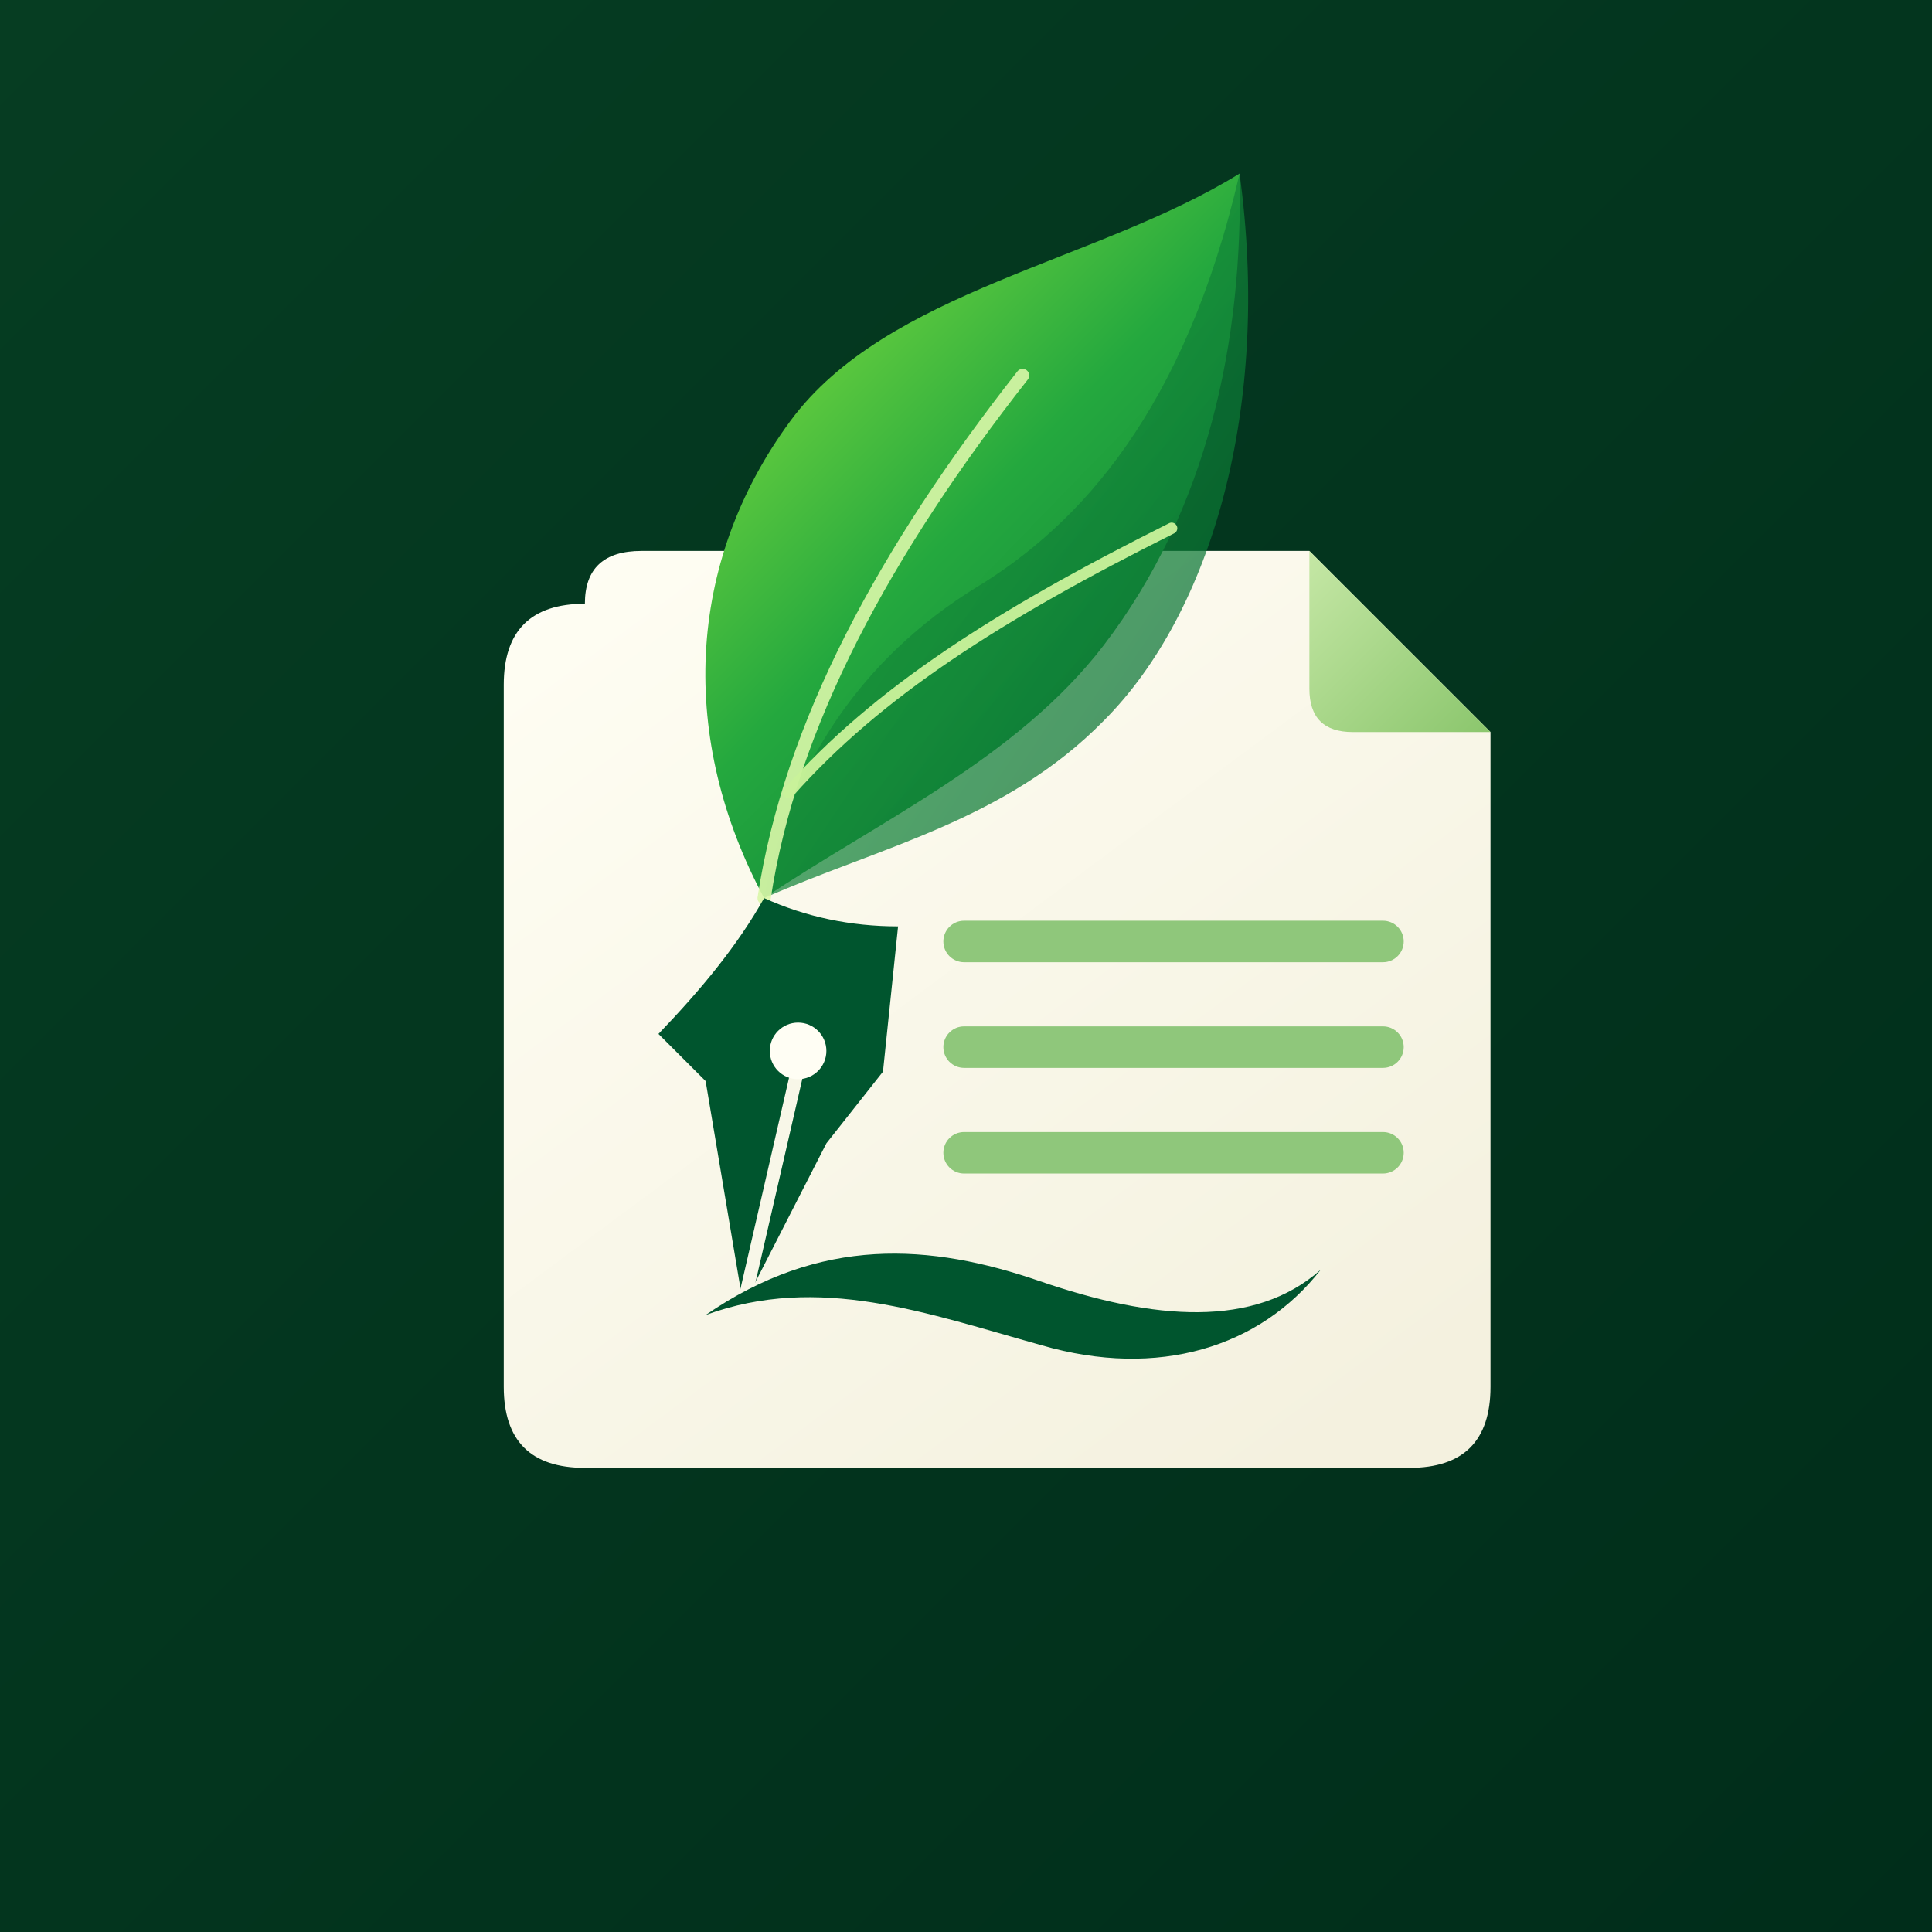
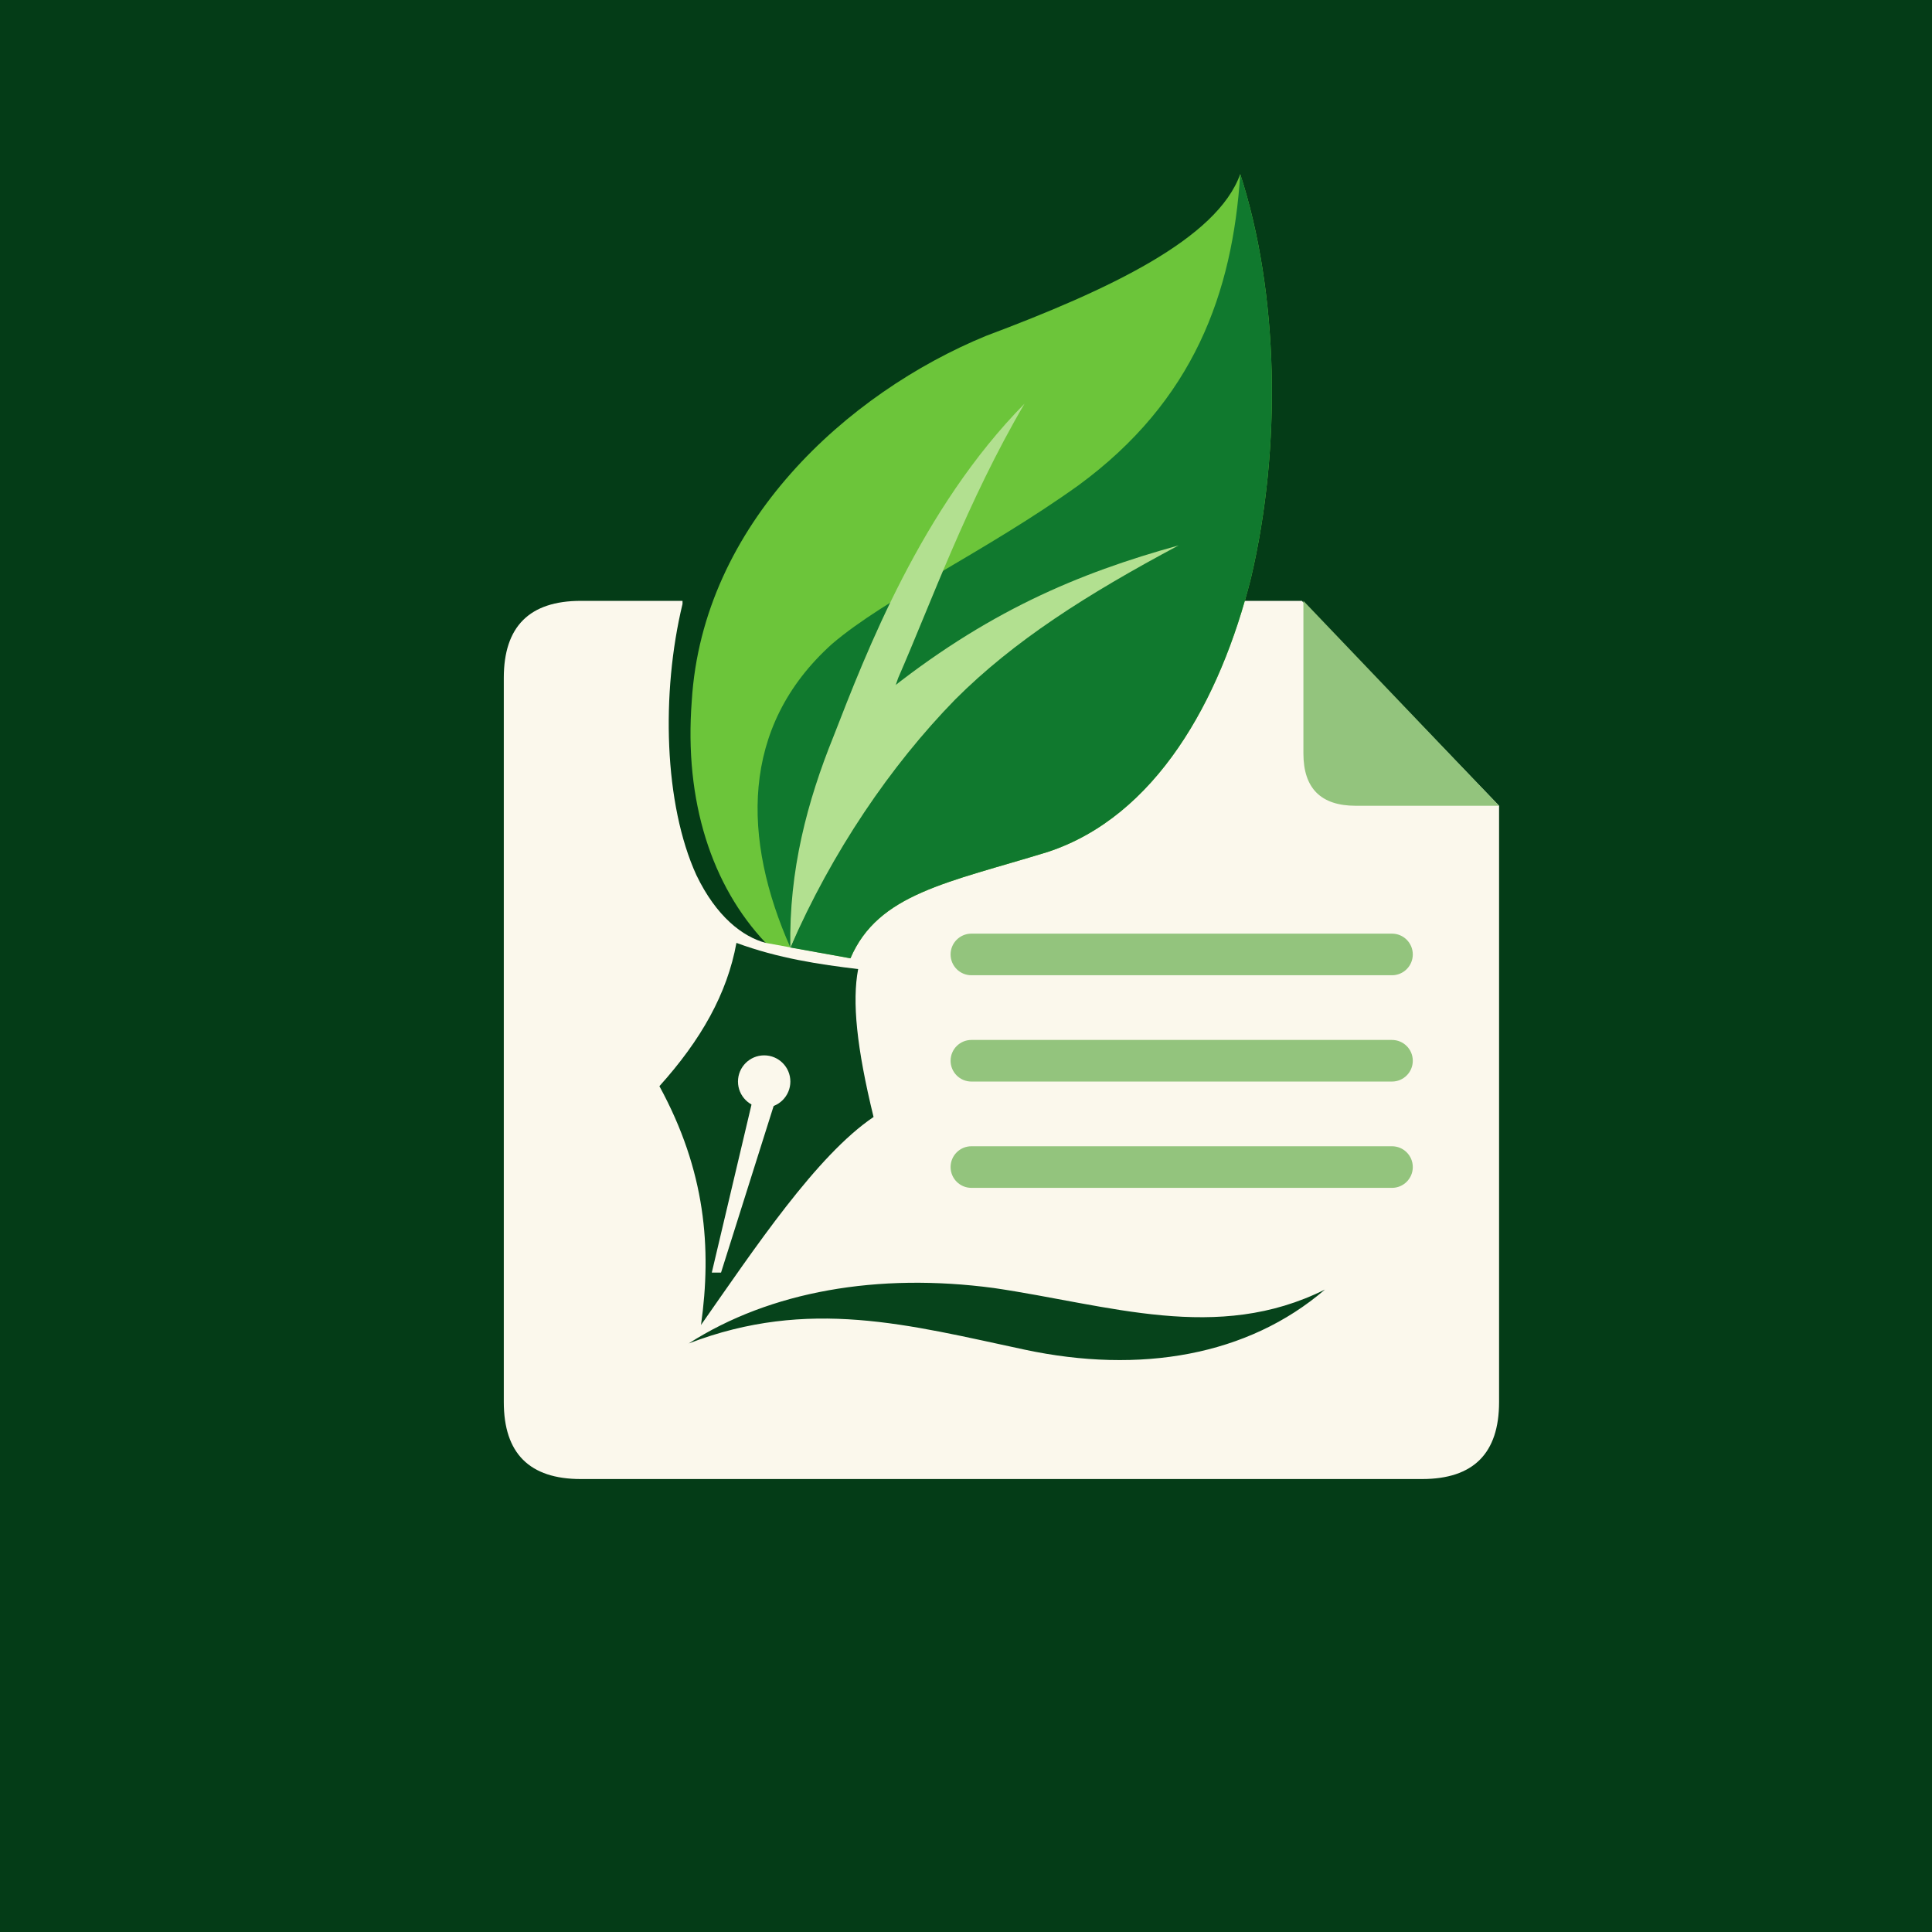
- <svg xmlns="http://www.w3.org/2000/svg" viewBox="0 0 1024 1024" role="img" aria-labelledby="title desc">
-   <defs>
-     <linearGradient id="bg" x1="0" y1="0" x2="1" y2="1">
-       <stop offset="0" stop-color="#063d22" />
-       <stop offset="1" stop-color="#002d1a" />
-     </linearGradient>
-     <linearGradient id="leaf" x1="0.12" y1="0" x2="0.88" y2="1">
-       <stop offset="0" stop-color="#8be33d" />
-       <stop offset="0.48" stop-color="#24a83e" />
-       <stop offset="1" stop-color="#08743a" />
-     </linearGradient>
-     <linearGradient id="leafShade" x1="0" y1="0" x2="1" y2="1">
-       <stop offset="0" stop-color="#24a83e" />
-       <stop offset="1" stop-color="#006331" />
-     </linearGradient>
-     <linearGradient id="paper" x1="0" y1="0" x2="0.8" y2="1">
-       <stop offset="0" stop-color="#fffef4" />
-       <stop offset="1" stop-color="#f4f1df" />
-     </linearGradient>
-     <linearGradient id="fold" x1="0" y1="0" x2="1" y2="1">
-       <stop offset="0" stop-color="#c5e7a5" />
-       <stop offset="1" stop-color="#8bc66d" />
-     </linearGradient>
-   </defs>
-   <rect width="1024" height="1024" fill="url(#bg)" />
-   <path d="M310 320            Q310 292 340 292            H694 L790 388            V735            Q790 778 747 778            H310            Q267 778 267 735            V363            Q267 320 310 320Z" fill="url(#paper)" />
-   <path d="M694 292 V365 Q694 388 717 388 H790 Z" fill="url(#fold)" />
-   <path d="M405 476            C360 392 363 299 419 223            C470 154 581 139 657 92            C659 181 640 270 585 342            C539 402 466 435 405 476Z" fill="url(#leaf)" />
-   <path d="M405 476            C418 407 456 349 518 311            C572 278 628 218 657 92            C674 216 642 325 585 382            C533 435 466 449 405 476Z" fill="url(#leafShade)" opacity=".72" />
-   <path d="M405 476 C419 384 469 292 542 199" fill="none" stroke="#d9f7a8" stroke-width="7" stroke-linecap="round" opacity=".9" />
-   <path d="M418 420 C465 367 529 326 621 280" fill="none" stroke="#c9f29a" stroke-width="6" stroke-linecap="round" opacity=".95" />
-   <path d="M405 476            C427 486 451 491 476 491            L468 568            L438 606            L394 692            L374 573            L349 548            C372 524 391 501 405 476Z" fill="#00552e" />
-   <path d="M394 692 L423 566" fill="none" stroke="#f8f7e8" stroke-width="7" stroke-linecap="round" />
-   <circle cx="423" cy="557" r="15" fill="#fffef4" />
-   <g fill="#8fc77b">
-     <rect x="500" y="488" width="244" height="22" rx="11" />
-     <rect x="500" y="544" width="244" height="22" rx="11" />
-     <rect x="500" y="600" width="244" height="22" rx="11" />
+ <svg xmlns="http://www.w3.org/2000/svg" viewBox="0 0 1254 1254" role="img" aria-labelledby="title desc">
+   <rect width="1254" height="1254" fill="#043c17" />
+   <path d="M377 390 H845 L973 523 V910 Q973 960 923 960 H377 Q327 960 327 910 V440 Q327 390 377 390Z" fill="#fbf8ec" />
+   <path d="M846 390 L973 523 H880 Q846 523 846 489 Z" fill="#93c47d" />
+   <g fill="#93c47d">
+     <rect x="617" y="606" width="300" height="27" rx="13.5" />
+     <rect x="617" y="675" width="300" height="27" rx="13.5" />
+     <rect x="617" y="744" width="300" height="27" rx="13.5" />
  </g>
-   <path d="M374 697            C435 655 493 659 551 679            C612 700 665 704 700 673            C668 714 614 731 552 713            C491 696 434 675 374 697Z" fill="#00552e" />
+   <path d="M443 340 L443 392 C429 450 431 522 452 568 C465 595 482 608 497 612 L540 560 L520 340 Z" fill="#043c17" />
+   <path id="leaf" d="M497 612            C462 575 444 520 449 455            C456 340 550 255 640 218            C720 188 790 155 805 113            C830 190 832 290 812 375            C792 455 750 530 680 553            C615 573 570 580 552 622            Z" fill="#6cc53a" />
+   <path d="M805 113            C830 190 832 290 812 375            C792 455 750 530 680 553            C615 573 570 580 552 622            L513 615            C482 545 480 472 540 418            C575 388 640 358 700 315            C775 260 800 190 805 113Z" fill="#10792e" />
+   <path d="M513 615 C512 565 524 520 541 478 C562 424 598 330 665 262            C628 325 604 392 583 440 C566 490 538 555 513 615Z" fill="#b2e090" />
+   <path d="M572 452 C640 397 700 372 765 354            C705 386 658 416 620 454 C578 497 540 553 513 615            C520 553 536 498 558 466 C562 460 567 456 572 452Z" fill="#b2e090" />
+   <path d="M478 612 C505 622 532 626 557 629            C553 650 556 680 567 725            C530 750 490 810 455 860            C462 810 458 760 428 705            C455 675 472 645 478 612Z" fill="#06431b" />
+   <circle cx="496" cy="702" r="17" fill="#fbf8ec" />
+   <path d="M488 716 L504 712 L468 826 L462 826Z" fill="#fbf8ec" />
+   <path d="M447 872            C500 838 570 826 645 836            C720 847 790 872 860 837            C810 880 740 892 665 876            C590 860 525 842 447 872Z" fill="#06431b" />
</svg>
